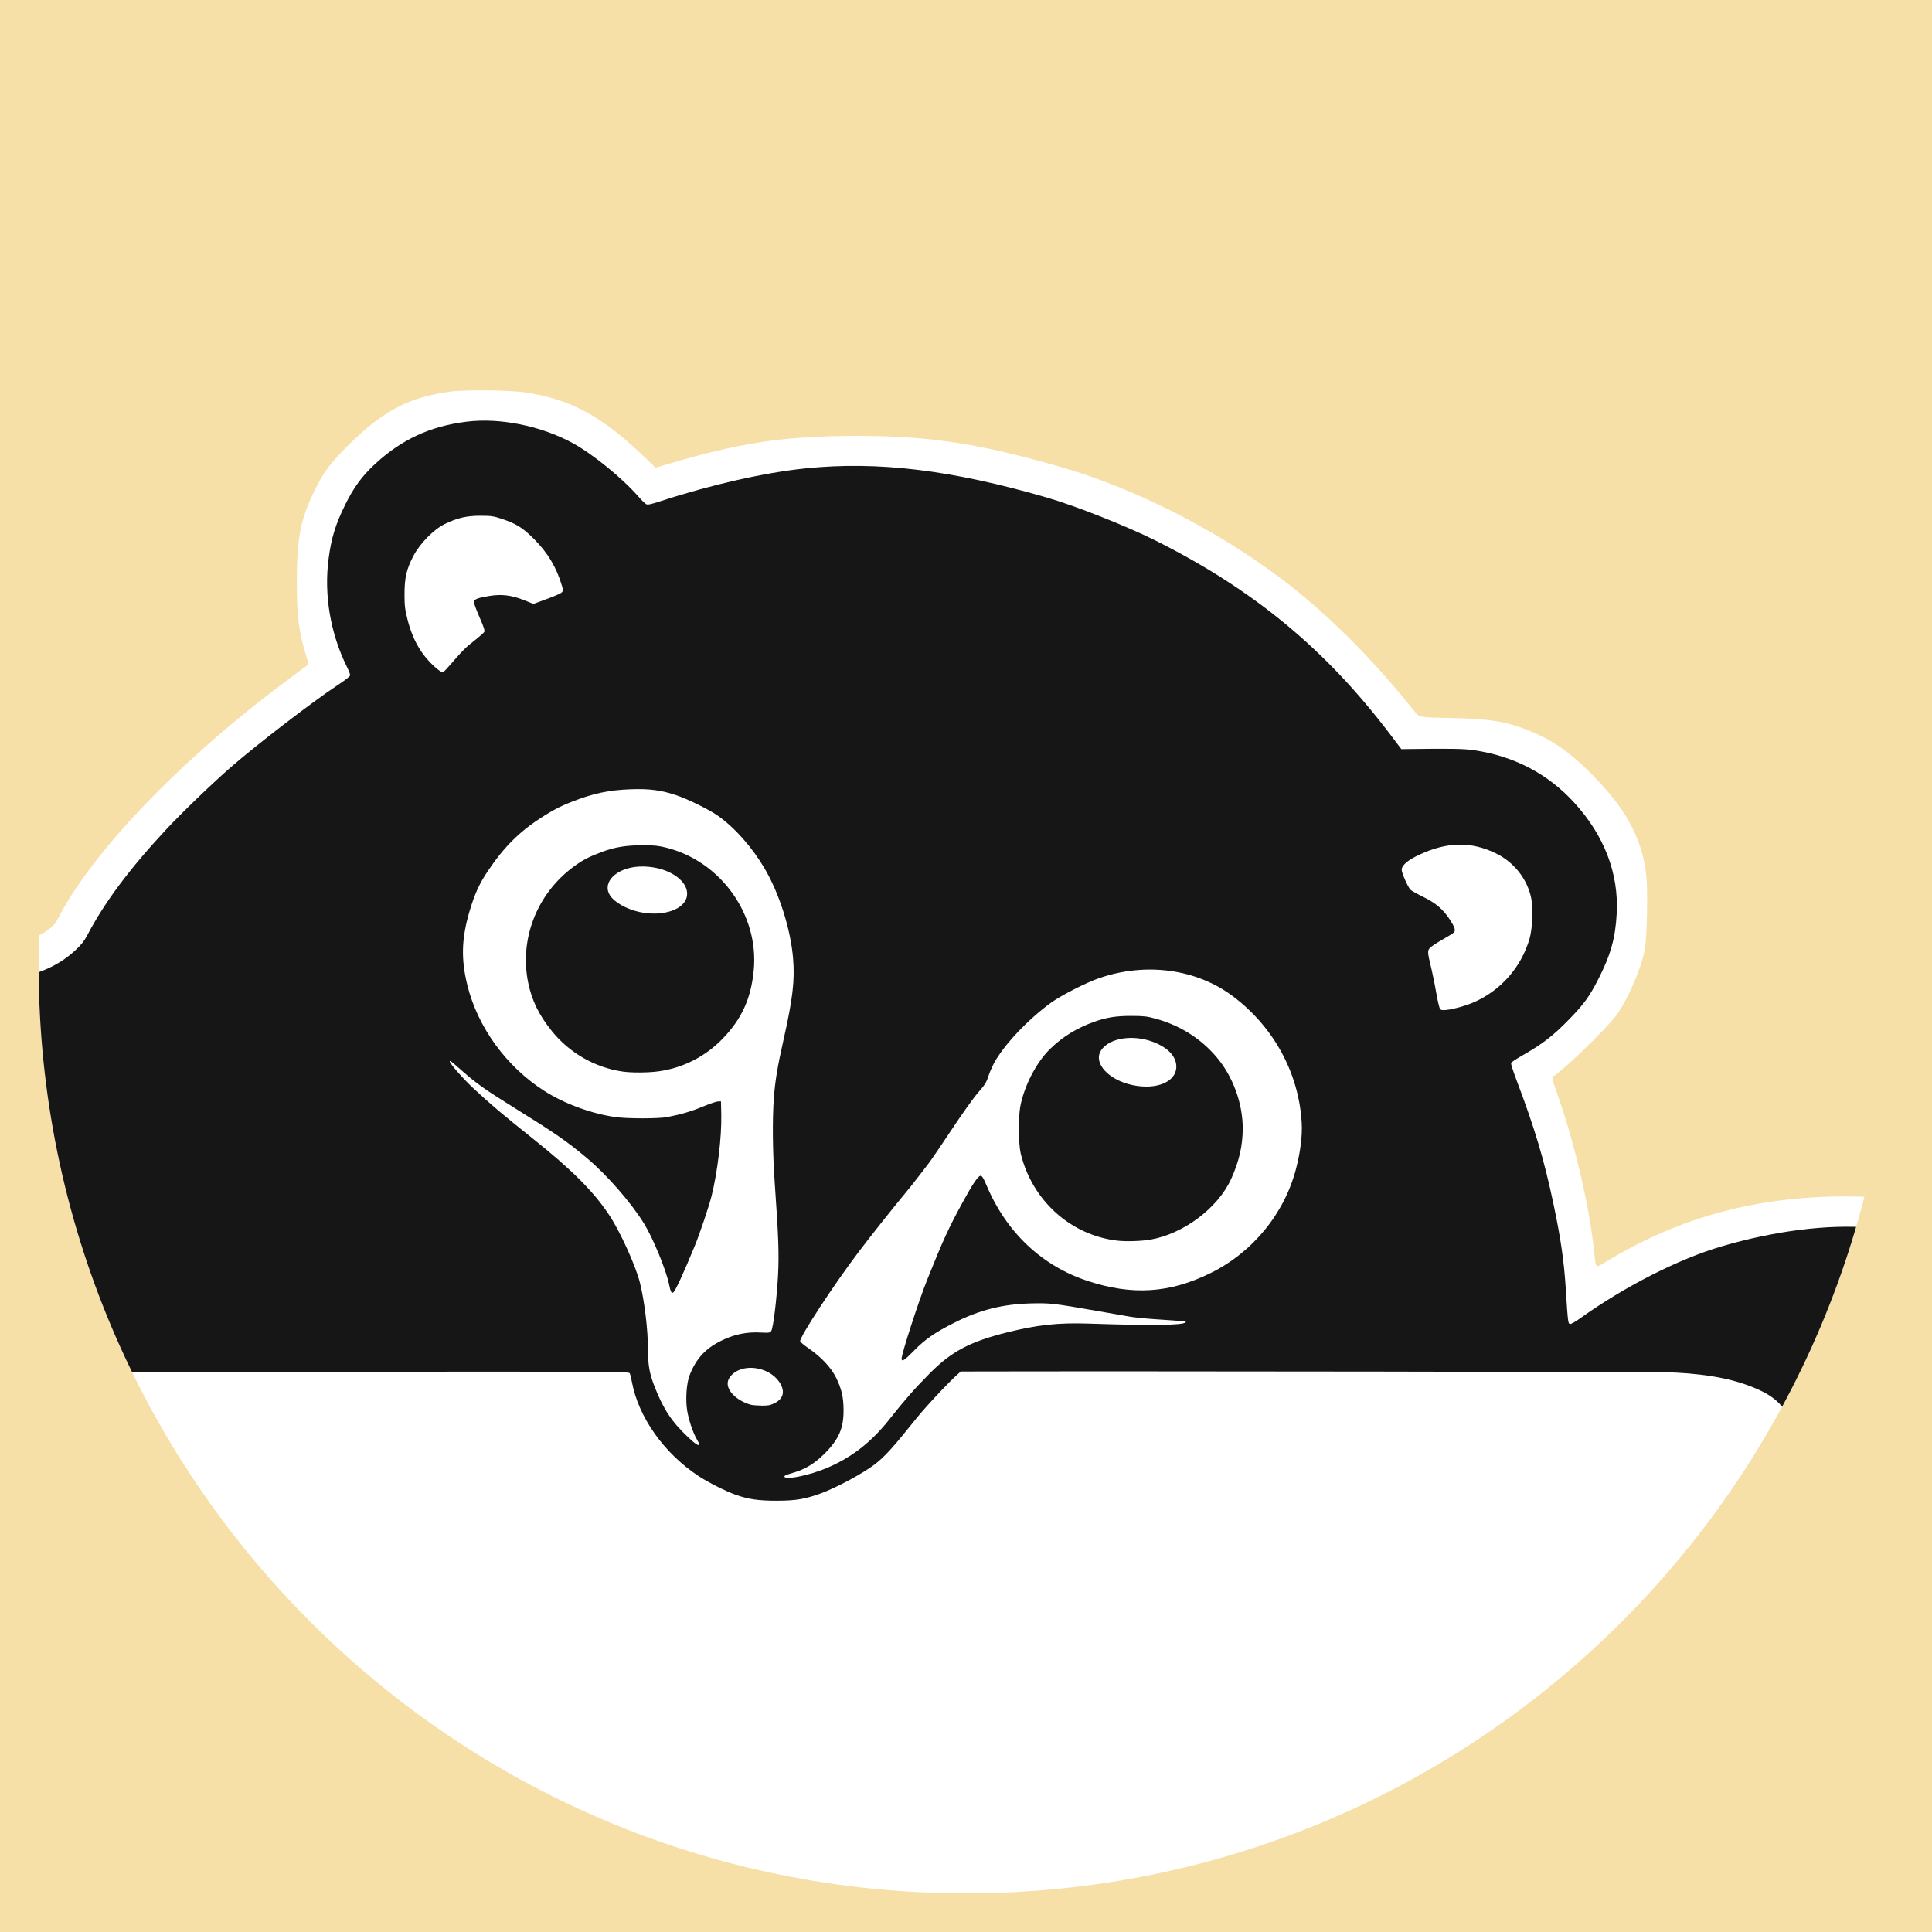
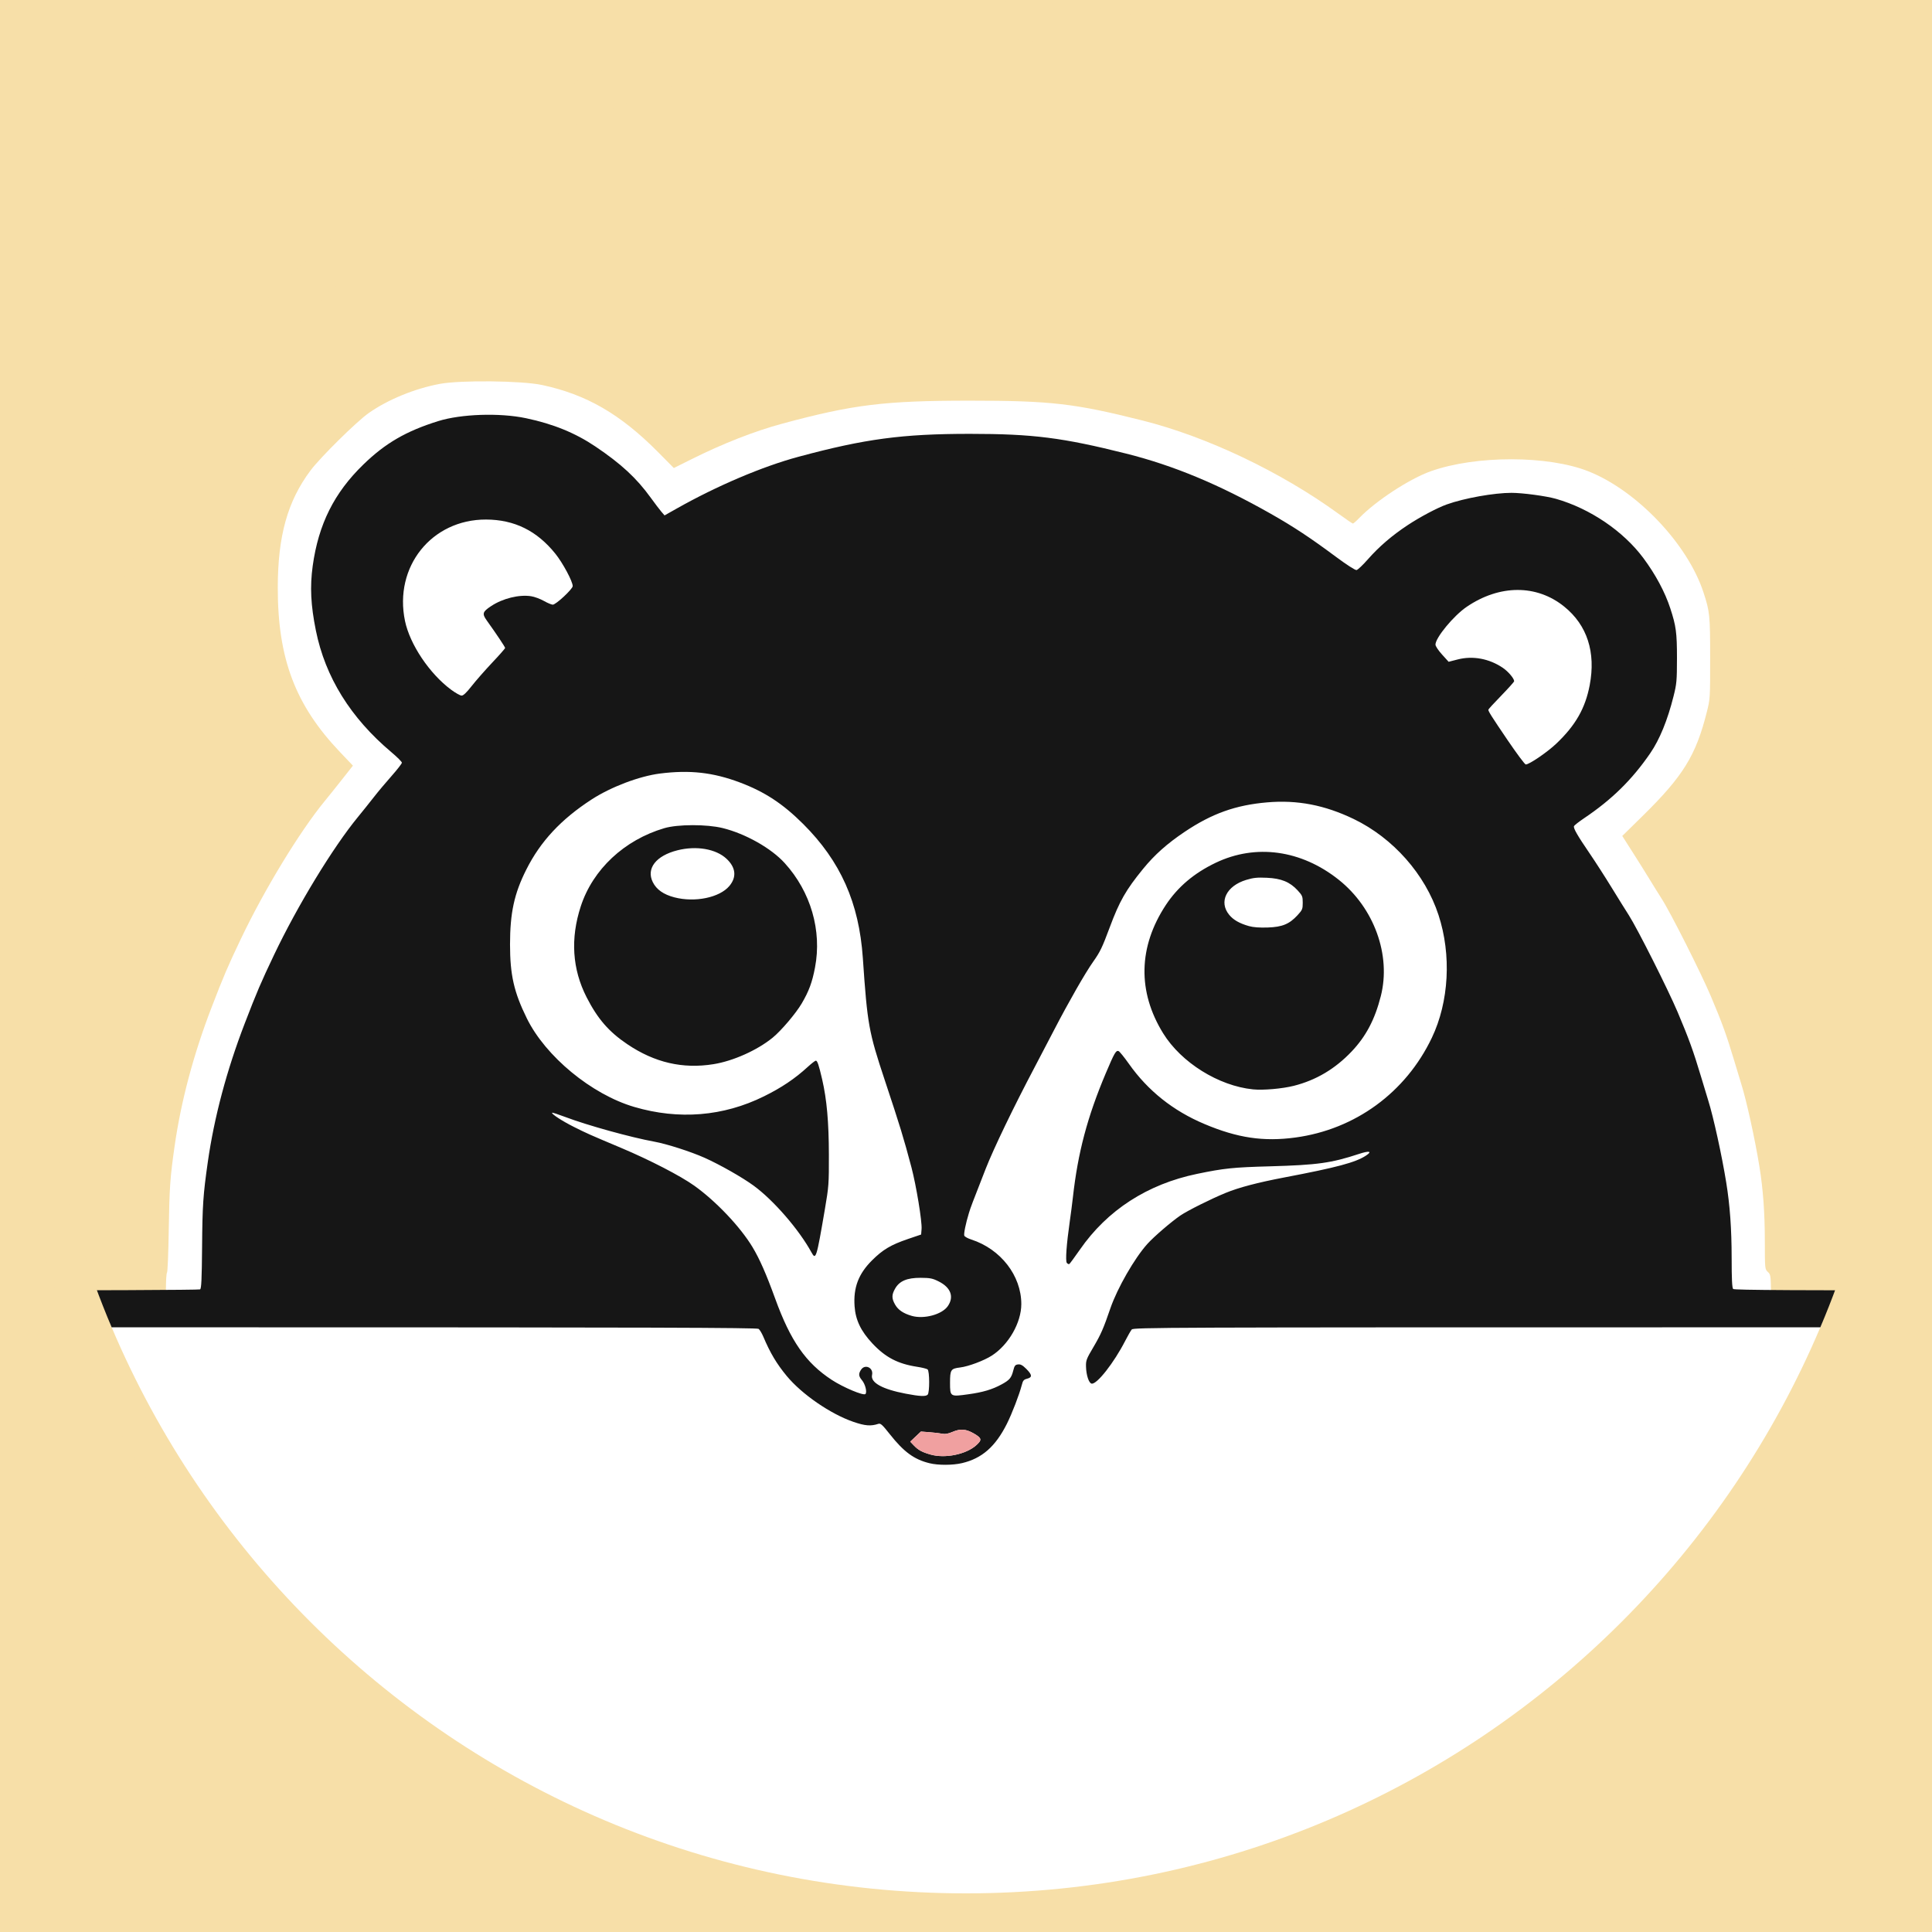
<svg xmlns="http://www.w3.org/2000/svg" viewBox="0 0 1080 1080" width="1080" height="1080">
  <rect x="0" y="0" width="1080" height="1080" fill="#F7DFA8" />
-   <g transform="translate(0.000 0.000) scale(1.6875) translate(-250 115)">
+   <g transform="translate(0.000 0.000) scale(2.06107) translate(-225 82.67)">
    <defs>
-       <clipPath id="b12">
-         <circle cx="570" cy="205" r="307.2" />
+       <clipPath id="b13">
+         <circle cx="487" cy="179.33" r="251.52" />
      </clipPath>
    </defs>
-     <path d="M250 205a320 320 0 1 0 640 0a320 320 0 1 0 -640 0ZM262.8 205a307.2 307.2 0 1 1 614.4 0a307.2 307.2 0 1 1 -614.4 0Z" fill="#F7DFA8" fill-rule="evenodd" />
-     <circle cx="570" cy="205" r="307.2" fill="#F7DFA8" />
-     <g clip-path="url(#b12)">
-       <path d="M435.60 782.98C443.88 782.07 451.23 779.58 457.33 775.63C460.04 773.88 471.06 762.90 472.82 760.20C474.34 757.86 475.98 754.07 476.86 750.83C477.42 748.79 477.50 747.31 477.50 739.00C477.50 728.31 477.38 727.52 474.96 722.33C473.12 718.39 465.70 710.92 461.50 708.77C457.05 706.48 456.18 706.33 447.69 706.34C438.56 706.35 438.51 706.36 434.25 710.59C431.33 713.49 431.33 713.49 431.33 719.00C431.33 724.52 431.33 724.52 433.92 727.06C435.34 728.46 437.12 729.91 437.88 730.29C441.75 732.22 439.25 736.92 433.60 738.34C431.73 738.81 429.36 738.15 425.83 736.18C423.34 734.78 422.06 733.27 420.48 729.86C418.36 725.27 418.08 723.56 418.92 720.40C421.08 712.32 424.49 708.49 432.61 704.99C441.51 701.15 450.14 700.92 461.50 704.21C471.82 707.19 477.90 709.66 498.17 719.08C500.55 720.18 505.88 722.66 510.00 724.57C556.87 746.34 602.83 758.29 657.17 762.84C681.01 764.84 723.80 764.84 751.16 762.84C786.38 760.27 833.16 752.20 866.17 743.00C889.72 736.43 911.96 729.05 927.17 722.76C929.18 721.92 932.41 720.61 934.33 719.84C954.09 711.96 979.63 698.58 1000.33 685.26C1037.07 661.64 1070.36 628.32 1086.68 598.83C1096.27 581.52 1102.31 563.79 1104.96 545.17C1107.13 529.89 1106.83 504.46 1104.31 489.83C1101.18 471.65 1093.29 451.59 1082.88 435.33C1070.17 415.48 1049.68 394.99 1028.50 380.96C1012.74 370.52 984.16 356.87 964.08 350.19C962.02 349.51 960.33 348.84 960.33 348.72C960.32 347.23 959.11 341.11 958.32 338.57C955.37 329.07 950.39 321.64 940.04 311.31C930.90 302.19 925.12 297.88 915.46 293.00C898.91 284.64 883.64 281.34 861.33 281.34C831.92 281.33 806.74 288.12 782.60 302.59C778.15 305.25 778.75 305.74 777.99 298.83C776.34 283.84 771.56 263.50 765.93 247.53C764.28 242.84 764.02 241.85 764.43 241.62C767.57 239.86 782.00 225.94 785.29 221.50C789.21 216.21 793.66 205.98 794.86 199.50C795.61 195.48 795.91 180.09 795.34 174.94C794.10 163.67 789.35 154.26 779.73 144.03C771.11 134.85 764.88 130.32 756.15 126.88C748.66 123.92 743.21 123.08 730.00 122.84C720.17 122.66 720.17 122.66 718.52 120.58C704.51 102.95 688.72 87.31 673.50 76.00C652.02 60.02 625.78 46.78 601.83 39.83C573.21 31.53 556.15 29.08 529.50 29.43C508.30 29.71 494.52 31.88 472.17 38.46L467.17 39.93L464.17 37.03C449.58 22.92 439.20 17.24 423.95 14.99C418.86 14.24 404.67 14.06 399.66 14.68C386.16 16.35 377.39 20.79 366.40 31.49C359.73 37.98 357.36 41.08 354.36 47.17C349.57 56.87 348.33 63.13 348.33 77.53C348.33 89.07 348.92 93.93 351.27 101.76L352.25 105.02L344.37 110.90C309.34 137.09 280.13 167.62 268.98 189.71C266.99 193.64 259.43 197.34 249.33 199.32C242.85 200.59 236.77 202.44 226.71 206.20C214.93 210.61 201.72 218.04 190.67 226.46C185.75 230.21 183.96 231.65 179.77 235.23C173.76 240.37 173.69 240.41 167.04 242.53C140.25 251.06 112.82 268.53 85.67 294.37C61.30 317.56 44.05 340.33 31.80 365.50C18.90 392.00 14.59 411.29 14.54 442.67C14.52 457.07 14.64 459.30 16.03 470.00C21.50 512.21 47.02 558.74 87.05 599.50C108.29 621.11 127.38 636.53 148.42 649.04C149.88 649.91 149.90 649.96 150.13 652.12C150.81 658.81 155.36 668.30 161.58 676.01C164.33 679.42 174.46 689.27 177.65 691.64C180.85 694.01 185.81 696.57 190.00 698.02C192.79 698.99 193.68 699.14 197.50 699.26C201.83 699.41 201.83 699.41 204.17 701.19C209.21 705.03 212.88 706.00 222.37 706.00C232.82 706.00 233.72 705.70 239.08 700.39C242.67 696.84 242.67 696.84 242.67 692.10L242.67 687.36L250.96 687.26L259.25 687.17L271.04 695.27C277.52 699.73 283.28 703.59 283.83 703.84C284.38 704.09 293.91 706.10 305.00 708.31C329.93 713.28 326.90 713.14 350.58 710.45C359.79 709.40 367.39 708.61 367.47 708.69C367.55 708.78 367.39 710.34 367.12 712.17C366.34 717.32 366.66 733.30 367.64 737.75C370.05 748.79 374.21 756.26 383.15 765.58C393.28 776.16 402.37 781.20 414.22 782.82C418.25 783.37 431.18 783.46 435.60 782.98Z" fill="#FFFFFF" />
-       <path d="M430.60 772.98C438.89 772.06 446.26 769.57 452.33 765.63C455.00 763.89 461.06 757.86 462.81 755.20C464.26 753.00 465.89 749.27 466.86 746.00C467.35 744.32 467.49 742.79 467.49 739.17C467.48 733.82 467.06 731.83 464.98 727.38C462.03 721.08 454.60 716.33 447.67 716.33C445.55 716.33 444.81 716.49 443.31 717.25C440.78 718.53 440.77 719.22 443.24 720.49C445.61 721.71 448.29 724.32 449.28 726.37C450.55 729.01 451.10 732.47 450.66 734.99C449.60 741.13 444.59 746.61 438.40 748.42C435.00 749.41 429.27 749.40 426.00 748.39C417.34 745.71 411.10 739.02 408.61 729.73C407.64 726.12 407.64 720.54 408.62 716.55C410.07 710.61 412.25 706.82 416.98 702.00C422.46 696.43 430.51 692.97 440.99 691.68C448.37 690.77 458.58 691.84 467.33 694.44C477.40 697.43 483.17 699.78 503.17 709.08C505.55 710.18 510.88 712.66 515.00 714.57C561.87 736.34 607.83 748.29 662.17 752.84C689.32 755.11 730.43 754.67 758.16 751.81C789.44 748.58 817.89 743.68 848.67 736.21C871.99 730.55 903.39 720.53 922.17 712.76C924.18 711.92 927.41 710.61 929.33 709.84C944.69 703.72 967.38 692.30 984.00 682.34C1022.96 658.99 1052.97 631.44 1072.42 601.17C1079.03 590.87 1086.79 573.86 1090.13 562.33C1094.81 546.17 1096.56 532.94 1096.24 516.16C1095.88 496.68 1092.13 479.89 1083.92 461.00C1076.19 443.22 1063.94 425.71 1049.30 411.54C1039.78 402.31 1027.47 392.99 1015.50 385.92C1000.18 376.89 976.97 366.35 958.00 359.84C954.04 358.48 951.27 357.34 950.92 356.93C950.56 356.53 950.33 355.71 950.33 354.88C950.33 352.40 949.35 346.90 948.32 343.57C945.65 334.98 940.26 326.52 932.53 318.81C925.97 312.27 919.18 307.40 910.46 303.00C897.74 296.57 884.65 292.95 869.50 291.68C855.54 290.50 837.89 292.72 820.33 297.87C806.10 302.04 788.20 311.15 773.41 321.74C771.90 322.83 770.40 323.66 770.08 323.60C769.44 323.48 769.37 322.94 768.68 311.85C768.11 302.80 766.99 295.09 764.62 283.87C761.50 269.08 758.42 258.79 752.21 242.37C751.21 239.73 750.47 237.37 750.56 237.12C750.66 236.88 752.11 235.90 753.78 234.94C761.14 230.75 764.45 228.19 770.17 222.28C774.76 217.54 776.60 214.98 779.51 209.26C783.59 201.25 785.14 195.68 785.56 187.50C786.23 174.32 781.46 161.86 771.59 151.00C762.84 141.36 751.56 135.45 738.22 133.51C734.86 133.02 730.63 132.94 716.69 133.13L714.22 133.17L710.56 128.33C689.05 99.97 665.30 80.35 632.73 64.03C623.22 59.27 606.34 52.59 596.83 49.83C565.20 40.66 540.79 37.70 516.83 40.16C503.25 41.55 485.62 45.54 468.76 51.04C465.61 52.07 464.54 52.29 464.05 52.02C463.69 51.83 462.52 50.68 461.45 49.45C456.05 43.29 446.26 35.34 439.67 31.76C429.21 26.07 415.62 23.33 404.66 24.68C392.46 26.19 382.99 30.58 374.11 38.83C369.94 42.69 367.12 46.55 364.36 52.17C361.13 58.71 359.75 63.22 358.85 70.10C357.29 82.03 359.44 94.78 364.87 105.79C365.49 107.04 366.00 108.33 366.00 108.65C366.00 109.02 364.49 110.23 361.76 112.02C353.64 117.37 335.14 131.58 326.50 139.11C320.25 144.56 310.07 154.36 304.94 159.89C292.76 172.99 284.60 183.95 278.84 194.94C277.90 196.73 276.88 198.01 274.97 199.78C270.42 204.01 264.81 206.87 257.90 208.48C247.24 210.97 245.15 211.51 241.67 212.66C223.53 218.65 209.55 225.87 195.67 236.46C190.75 240.21 188.96 241.65 184.77 245.23C182.35 247.30 179.82 249.37 179.15 249.83C178.47 250.28 175.27 251.50 172.04 252.53C155.16 257.90 140.45 265.51 122.18 278.29C103.15 291.62 85.60 307.93 70.14 326.67C63.78 334.37 61.49 337.47 55.85 345.99C42.84 365.63 33.38 386.57 28.66 406.14C23.51 427.45 23.20 454.38 27.85 475.87C31.70 493.69 38.20 510.76 48.66 530.50C58.80 549.64 75.68 572.34 93.71 591.07C112.58 610.67 133.50 627.35 155.08 640.00C157.04 641.15 158.88 642.35 159.17 642.67C159.49 643.03 159.82 644.42 160.04 646.33C160.22 648.03 160.75 650.71 161.21 652.29C162.83 657.95 167.67 666.46 172.41 672.00C174.95 674.98 180.18 679.85 183.19 682.04C186.02 684.11 191.07 686.66 195.00 688.02C197.79 688.99 198.68 689.14 202.50 689.26L206.83 689.41L209.17 691.19C216.55 696.81 226.65 697.58 231.58 692.90C233.29 691.28 233.07 690.58 230.25 688.79C227.36 686.96 226.38 686.09 224.51 683.67C222.35 680.86 222.11 680.19 221.91 676.33C221.70 672.48 221.21 670.74 219.68 668.52C218.74 667.15 218.37 666.00 218.89 666.00C219.01 666.00 220.47 666.88 222.14 667.96C228.19 671.87 232.89 673.67 237.07 673.67C238.71 673.67 239.43 673.88 241.54 675.00C245.32 677.00 247.13 677.43 251.29 677.28C254.43 677.17 255.09 677.03 257.08 676.10C259.55 674.93 262.51 672.25 262.86 670.86C263.16 669.64 262.70 669.22 258.92 667.27C254.76 665.14 251.77 662.50 251.50 660.72C250.70 655.61 248.70 651.27 245.51 647.73C244.31 646.39 243.39 645.17 243.48 645.03C243.57 644.88 245.07 644.83 246.82 644.92C250.15 645.10 253.44 644.64 255.13 643.77C257.62 642.48 260.61 643.89 264.61 648.25C266.23 650.01 267.39 651.00 267.84 651.00C268.81 651.00 270.54 649.11 271.15 647.37C271.96 645.09 271.83 641.11 270.86 638.55C269.77 635.64 268.63 633.91 265.98 631.17C264.03 629.14 263.67 628.56 263.21 626.76C262.39 623.50 260.80 620.74 258.27 618.13C254.01 613.73 248.11 610.12 241.22 607.69C239.06 606.93 237.83 606.32 237.83 606.02C237.83 605.71 238.61 605.35 240.06 604.98C242.20 604.44 244.73 603.33 248.06 601.49L249.61 600.62L252.72 601.19C256.92 601.96 257.95 602.36 260.83 604.35C263.57 606.25 264.32 606.30 265.17 604.66C266.23 602.60 265.48 598.53 263.23 594.17C261.76 591.31 258.22 587.42 255.30 585.45C254.22 584.72 253.40 583.76 252.49 582.13C251.02 579.50 247.27 575.59 243.95 573.23C239.91 570.36 234.15 567.88 228.33 566.50C223.83 565.44 214.81 565.55 210.12 566.72C208.98 567.00 208.51 566.96 207.50 566.48C204.81 565.20 190.91 555.65 185.00 551.01C176.03 543.98 162.83 531.46 155.81 523.33C136.69 501.18 121.98 472.58 116.72 447.33C115.26 440.29 114.90 436.28 115.10 429.03C115.32 420.99 115.84 418.07 118.29 411.08C120.21 405.64 121.53 402.94 125.07 397.25C129.56 390.02 135.53 383.30 143.33 376.69C149.60 371.39 153.47 368.74 162.78 363.36C181.85 352.36 206.12 344.84 233.83 341.34C249.17 339.41 240.56 339.54 354.07 339.43C453.54 339.32 458.32 339.35 458.60 339.91C458.77 340.23 459.08 341.47 459.30 342.67C461.46 354.40 469.90 366.36 481.37 373.94C484.45 375.98 490.31 378.94 493.56 380.11C497.86 381.65 501.28 382.15 507.50 382.13C513.67 382.11 516.77 381.58 522.04 379.65C527.14 377.78 535.93 373.04 539.77 370.09C543.06 367.57 546.03 364.29 553.40 355.05C557.33 350.12 567.66 339.33 568.45 339.33C625.69 339.18 800.19 339.43 804.80 339.67C817.05 340.31 825.72 342.14 833.18 345.64C838.89 348.33 842.32 352.25 843.35 357.26C844.31 361.94 845.17 363.71 848.01 366.84L849.67 368.67L849.67 371.35C849.67 375.46 848.56 378.32 845.41 382.39C843.70 384.59 843.63 385.70 845.11 386.80C845.89 387.38 846.51 387.50 848.77 387.48C851.09 387.46 851.89 387.29 854.15 386.34C862.09 382.98 867.83 376.91 868.67 371.00C868.95 368.99 869.07 368.79 870.95 367.00C873.35 364.72 874.51 362.54 875.33 358.77C875.67 357.22 876.03 355.86 876.13 355.76C876.65 355.24 877.45 356.85 878.86 361.28C880.88 367.60 881.88 369.47 884.71 372.16L887.00 374.34L887.00 377.14C887.00 380.92 886.12 383.65 883.79 387.07C881.57 390.33 881.28 390.99 881.76 391.85C883.85 395.63 891.44 393.80 897.76 388.00C902.03 384.07 904.51 380.07 905.45 375.59C905.75 374.12 906.25 372.92 906.88 372.14C910.43 367.69 911.50 365.47 912.01 361.42C912.18 360.07 912.41 358.81 912.52 358.63C912.98 357.88 913.70 359.28 915.18 363.77C917.55 370.97 918.58 372.91 921.33 375.40C924.06 377.87 924.23 378.42 923.72 383.34C923.35 386.94 922.49 389.68 921.01 391.98C918.80 395.42 920.48 397.16 925.25 396.36C928.37 395.83 931.07 394.43 933.95 391.83C936.80 389.26 935.88 389.28 943.70 391.68C962.35 397.41 977.79 404.25 993.53 413.76C1002.28 419.04 1007.68 423.17 1014.71 429.94C1025.59 440.42 1032.38 450.37 1037.65 463.57C1041.98 474.39 1043.66 483.29 1043.66 495.33C1043.67 510.01 1041.15 523.84 1035.40 540.67C1032.93 547.92 1031.42 551.66 1028.18 558.67C1017.86 580.96 1005.60 598.41 987.23 616.96C960.36 644.10 924.43 667.80 880.17 687.56C876.01 689.42 858.62 696.40 851.50 699.08C843.17 702.21 827.12 707.43 816.33 710.53C781.87 720.44 749.75 726.06 712.50 728.69C699.91 729.58 676.46 729.90 662.83 729.37C622.84 727.80 586.95 720.81 552.05 707.77C544.55 704.97 541.34 703.67 531.67 699.50C527.93 697.89 519.83 694.07 511.37 689.94C502.87 685.79 490.25 680.11 485.00 678.08C477.92 675.33 465.72 671.77 459.16 670.54C454.58 669.69 445.41 668.94 442.17 669.16C436.10 669.57 431.44 670.05 428.91 670.51C418.52 672.43 408.18 676.53 400.17 681.92C389.34 689.20 381.18 700.09 378.38 711.00C375.30 722.99 376.55 734.42 382.18 745.74C391.45 764.40 410.61 775.18 430.60 772.98ZM510.04 374.38C509.44 373.98 510.09 373.63 512.83 372.84C516.72 371.73 519.92 369.77 523.17 366.51C527.90 361.77 529.49 358.10 529.44 352.00C529.41 347.75 528.79 345.11 526.96 341.36C525.31 338.01 521.98 334.46 517.84 331.64C516.37 330.64 515.13 329.59 515.07 329.30C514.82 327.98 526.25 310.52 534.47 299.67C538.31 294.59 545.82 285.14 549.82 280.33C551.12 278.77 553.08 276.32 554.17 274.87C555.27 273.42 556.82 271.39 557.63 270.37C558.43 269.34 561.87 264.30 565.27 259.17C568.73 253.94 572.58 248.54 574.03 246.90C576.16 244.49 576.75 243.56 577.34 241.73C577.73 240.50 578.57 238.53 579.20 237.33C582.34 231.36 590.50 222.69 598.17 217.15C601.54 214.72 609.70 210.55 614.02 209.05C629.59 203.66 646.43 205.95 658.55 215.12C672.03 225.31 680.28 240.56 681.21 257.00C681.45 261.16 680.78 266.58 679.34 272.13C675.48 287.02 664.96 299.85 651.00 306.73C637.48 313.40 625.11 314.20 610.39 309.36C595.14 304.36 583.39 293.27 576.82 277.69C575.77 275.21 575.33 274.50 574.83 274.50C574.02 274.50 572.25 277.13 568.86 283.33C564.19 291.89 562.44 295.71 557.18 308.83C554.34 315.90 548.67 333.40 548.67 335.08C548.67 336.26 549.69 335.60 552.73 332.47C556.38 328.71 559.69 326.41 566.16 323.15C574.50 318.94 582.06 317.03 591.33 316.78C597.76 316.60 598.89 316.73 613.67 319.31C617.97 320.07 622.77 320.90 624.33 321.17C625.89 321.43 629.64 321.81 632.67 322.01C642.56 322.67 643.08 322.72 642.76 323.04C641.77 324.03 631.67 324.16 610.30 323.45C600.48 323.13 593.54 323.89 583.62 326.37C571.27 329.46 565.24 332.65 557.98 339.96C553.30 344.66 549.33 349.17 544.76 355.00C538.71 362.71 532.02 367.91 523.69 371.38C518.48 373.55 511.20 375.15 510.04 374.38ZM478.10 361.25C472.56 356.05 469.79 351.89 466.86 344.40C465.17 340.07 464.67 337.33 464.66 332.39C464.65 325.50 463.52 316.06 461.96 309.83C460.56 304.24 455.41 292.91 451.80 287.49C446.56 279.62 439.48 272.53 426.50 262.17C416.11 253.87 412.96 251.21 406.88 245.57C403.44 242.38 399.00 237.32 399.00 236.59C399.00 236.18 399.29 236.41 403.16 239.80C407.98 244.02 410.70 245.95 419.52 251.44C434.14 260.53 437.70 262.99 444.50 268.70C451.05 274.20 459.06 283.38 463.31 290.26C466.31 295.10 470.64 305.63 471.65 310.54C472.14 312.90 472.44 313.51 472.97 313.18C473.68 312.75 476.27 307.16 480.17 297.67C481.76 293.80 484.86 284.60 485.69 281.29C487.70 273.26 489.09 261.62 488.93 254.17L488.83 249.83L487.83 249.87C487.28 249.89 485.03 250.66 482.83 251.57C478.99 253.17 475.64 254.15 471.00 255.05C468.19 255.60 457.73 255.60 453.89 255.05C445.94 253.92 437.08 250.67 430.42 246.45C417.81 238.43 408.25 225.33 404.81 211.33C402.70 202.76 402.88 196.05 405.45 187.17C407.13 181.38 408.77 177.75 411.60 173.55C417.21 165.20 422.49 160.05 430.57 155.04C433.96 152.94 435.86 151.99 439.58 150.53C446.56 147.80 451.77 146.71 459.00 146.45C465.00 146.23 468.96 146.74 473.82 148.36C477.85 149.70 484.94 153.19 487.89 155.28C493.46 159.24 499.13 165.64 503.27 172.67C508.12 180.87 511.90 192.78 512.71 202.38C513.33 209.73 512.62 215.84 509.54 229.50C507.57 238.21 506.76 243.13 506.34 248.83C505.82 256.02 505.94 266.89 506.66 277.17C507.90 294.75 508.10 300.42 507.73 307.53C507.32 315.19 506.15 324.85 505.50 325.87C505.08 326.52 504.83 326.56 501.75 326.41C497.68 326.21 493.93 326.90 490.23 328.53C484.13 331.20 480.69 334.73 478.43 340.60C477.41 343.27 477.04 348.47 477.62 352.20C478.09 355.18 479.45 359.33 480.70 361.54C481.23 362.48 481.67 363.34 481.67 363.46C481.67 364.18 480.33 363.35 478.10 361.25ZM498.83 350.36C496.80 349.86 494.46 348.60 493.09 347.25C490.53 344.75 490.38 342.27 492.66 340.21C497.05 336.25 505.86 338.17 508.68 343.69C510.02 346.33 509.30 348.46 506.61 349.80C505.17 350.52 504.44 350.66 502.35 350.63C500.97 350.61 499.38 350.49 498.83 350.36ZM631.10 295.64C642.06 293.72 653.40 285.22 657.80 275.61C660.43 269.87 661.67 264.51 661.67 258.83C661.67 250.46 658.42 241.57 653.04 235.22C647.75 228.97 640.91 224.66 632.69 222.41C630.00 221.67 628.80 221.54 625.00 221.53C619.84 221.51 616.69 222.00 612.67 223.41C606.75 225.49 601.93 228.46 597.73 232.59C593.23 237.02 589.20 244.89 587.96 251.67C587.31 255.21 587.40 264.16 588.12 267.11C591.90 282.70 604.72 294.24 620.20 295.99C623.12 296.32 628.13 296.15 631.10 295.64ZM625.17 244.45C617.29 242.80 612.14 237.23 614.66 233.09C617.46 228.50 626.40 227.41 633.54 230.80C637.49 232.67 639.67 235.36 639.67 238.34C639.67 243.37 633.12 246.13 625.17 244.45ZM468.33 239.87C476.37 238.72 483.74 234.94 489.42 229.04C495.74 222.49 498.80 215.74 499.69 206.37C501.44 188.07 488.85 170.39 470.81 165.82C468.16 165.15 466.77 165.00 463.00 165.00C457.44 165.00 453.67 165.61 449.38 167.22C444.96 168.87 442.92 169.94 439.82 172.25C427.83 181.18 422.02 196.12 424.96 210.49C426.18 216.44 428.53 221.25 432.81 226.56C438.64 233.79 447.10 238.64 456.18 239.96C459.25 240.41 464.84 240.37 468.33 239.87ZM727.04 219.22C726.80 218.93 726.25 216.62 725.82 214.09C725.39 211.57 724.66 207.96 724.21 206.08C722.80 200.29 722.78 199.84 723.87 198.83C724.39 198.35 726.26 197.14 728.02 196.15C729.79 195.16 731.43 194.12 731.66 193.85C732.24 193.15 731.91 192.15 730.31 189.68C728.09 186.24 725.68 184.18 721.45 182.10C719.40 181.10 717.50 180.03 717.22 179.72C716.31 178.71 714.33 174.20 714.33 173.13C714.33 171.65 716.34 169.93 720.15 168.15C729.37 163.84 737.31 163.69 745.50 167.67C751.49 170.57 755.87 176.09 757.21 182.41C757.93 185.76 757.66 192.58 756.69 195.94C753.95 205.40 747.14 213.15 738.11 217.06C735.51 218.18 731.71 219.25 729.32 219.53C727.86 219.70 727.39 219.63 727.04 219.22ZM461.86 187.12C457.54 186.19 453.47 183.88 452.02 181.53C449.36 177.23 454.24 172.45 461.69 172.07C470.43 171.62 478.28 176.40 477.57 181.72C476.96 186.28 469.65 188.79 461.86 187.12ZM394.26 106.12C389.64 102.05 386.72 97.04 384.99 90.19C384.14 86.81 384.00 85.64 384.00 81.85C384.00 76.41 384.66 73.54 386.91 69.22C389.08 65.04 393.66 60.38 397.33 58.59C401.52 56.55 404.56 55.84 409.17 55.85C412.67 55.85 413.52 55.97 416.00 56.80C421.11 58.51 423.15 59.78 427.00 63.66C431.51 68.20 434.34 72.96 436.16 79.07C436.60 80.55 436.59 80.74 436.07 81.26C435.75 81.58 433.52 82.56 431.10 83.44L426.70 85.05L423.69 83.84C419.43 82.14 416.09 81.74 411.94 82.44C408.02 83.10 407.00 83.53 407.00 84.51C407.00 84.91 407.84 87.16 408.87 89.52C410.25 92.65 410.66 93.94 410.42 94.32C410.25 94.60 409.29 95.48 408.30 96.28C407.31 97.07 405.87 98.24 405.10 98.87C404.33 99.50 402.62 101.24 401.30 102.75C397.18 107.48 397.00 107.67 396.50 107.67C396.24 107.67 395.23 106.97 394.26 106.12Z" fill="#161616" fill-rule="evenodd" />
+     <path d="M225 179.33a262 262 0 1 0 524 0a262 262 0 1 0 -524 0ZM235.48 179.33a251.52 251.52 0 1 1 503.04 0a251.52 251.52 0 1 1 -503.04 0Z" fill="#F7DFA8" fill-rule="evenodd" />
+     <circle cx="487" cy="179.33" r="251.52" fill="#F7DFA8" />
+     <g clip-path="url(#b13)">
+       <rect x="225" y="276" width="524" height="165.33" fill="#FFFFFF" />
+       <path d="M490.30 323.15C493.51 322.40 496.05 320.86 499.51 317.59C504.71 312.67 506.98 309.10 509.73 301.54C511.60 296.42 511.36 296.54 514.15 299.31C516.52 301.67 516.52 301.67 521.34 301.67C526.16 301.67 526.16 301.67 530.35 297.42C533.49 294.23 535.07 292.31 536.66 289.73L538.79 286.30L619.77 286.35L700.74 286.41L703.04 284.13C705.33 281.85 705.33 281.85 705.33 272.48C705.33 263.12 705.33 263.12 704.50 262.33C703.67 261.55 703.67 261.55 703.66 253.86C703.65 246.25 703.19 239.84 702.18 233.65C701.00 226.35 698.71 215.92 697.32 211.50C697.15 210.95 696.26 208.00 695.34 204.95C693.28 198.08 692.07 194.73 689.01 187.50C686.34 181.20 678.07 164.79 675.73 161.17C674.91 159.88 673.41 157.48 672.41 155.83C671.41 154.18 669.33 150.86 667.79 148.45L664.99 144.06L670.70 138.45C681.50 127.82 684.98 122.18 687.91 110.50C688.83 106.86 688.83 106.74 688.83 95.83C688.83 84.22 688.73 83.21 687.02 78.00C682.73 64.88 668.96 50.39 655.83 45.17C644.89 40.82 625.28 40.80 613.09 45.13C607.32 47.18 598.25 53.10 593.68 57.80C592.86 58.65 592.08 59.33 591.94 59.33C591.80 59.33 590.03 58.13 588.00 56.65C572.38 45.30 552.32 35.76 534.83 31.37C516.42 26.74 509.93 26.00 488.04 26.00C464.94 26.00 456.42 27.04 437.26 32.21C429.72 34.24 421.15 37.59 412.63 41.84L407.76 44.27L403.47 39.94C393.24 29.63 384.07 24.33 372.02 21.75C366.58 20.58 349.94 20.40 344.33 21.44C337.52 22.70 330.24 25.68 325.00 29.36C321.71 31.67 311.84 41.41 309.17 45.00C302.98 53.31 300.36 62.68 300.34 76.67C300.32 95.96 305.08 108.55 317.21 121.30L320.72 124.99L317.94 128.52C316.42 130.46 314.22 133.20 313.07 134.60C306.29 142.85 296.68 158.64 290.32 172.00C286.77 179.44 285.65 182.07 282.35 190.65C277.48 203.31 274.10 216.00 272.36 228.17C271.14 236.70 270.95 239.42 270.77 250.83C270.68 257.07 270.46 262.31 270.30 262.48C270.13 262.66 270.00 264.76 270.00 267.16C270.00 271.52 270.00 271.52 272.42 273.93L274.85 276.33L348.09 276.33L421.33 276.33L421.33 279.13C421.33 281.31 421.45 282.02 421.88 282.37C422.18 282.62 422.71 283.50 423.07 284.33C425.76 290.62 428.71 294.73 434.54 300.35C442.48 308.00 451.40 313.00 457.08 313.00C459.11 313.00 459.11 313.00 463.14 316.94C467.37 321.08 469.35 322.36 472.78 323.19C475.37 323.82 487.59 323.79 490.30 323.15Z" fill="#FFFFFF" />
+       <path d="M485.92 314.16C491.32 312.89 494.97 309.70 498.08 303.51C499.47 300.74 501.46 295.57 502.12 293.02C502.44 291.75 502.66 291.50 503.58 291.26C505.02 290.89 504.96 290.22 503.35 288.60C502.34 287.60 501.82 287.31 501.12 287.39C500.33 287.48 500.15 287.73 499.80 289.11C499.30 291.05 498.81 291.63 496.67 292.80C494.12 294.19 491.61 294.94 487.62 295.49C482.69 296.18 482.67 296.17 482.67 292.35C482.67 288.84 482.88 288.52 485.39 288.22C487.65 287.95 491.86 286.37 494.00 285.00C498.56 282.07 502.00 276.07 502.00 271.02C502.00 263.31 496.42 256.11 488.45 253.52C487.50 253.22 486.64 252.74 486.54 252.47C486.35 251.98 486.93 249.14 487.80 246.30C488.30 244.67 488.59 243.92 492.34 234.33C494.48 228.87 499.90 217.61 505.59 206.83C506.66 204.82 509.08 200.17 510.99 196.50C514.88 189.00 519.37 181.16 521.49 178.17C523.38 175.50 523.95 174.31 525.97 168.88C528.63 161.73 530.37 158.69 535.05 152.96C538.16 149.15 541.56 146.13 546.29 142.95C553.70 137.98 560.11 135.69 568.66 134.95C576.85 134.24 584.27 135.67 592.17 139.47C602.84 144.62 611.54 154.45 615.15 165.48C618.70 176.31 618.01 189.04 613.34 198.81C606.26 213.65 592.57 223.65 576.33 225.85C567.69 227.02 560.63 225.97 551.66 222.18C543.17 218.60 536.35 213.17 531.19 205.87C529.92 204.07 528.66 202.52 528.39 202.41C527.68 202.14 527.26 202.87 524.89 208.47C519.92 220.25 517.35 229.93 516.00 242.00C515.80 243.74 515.43 246.67 515.16 248.50C514.25 254.84 513.93 259.35 514.35 259.86C514.57 260.12 514.87 260.25 515.03 260.15C515.18 260.05 516.47 258.30 517.89 256.26C525.31 245.55 536.20 238.50 549.67 235.71C556.99 234.19 559.50 233.93 569.50 233.66C582.31 233.30 586.06 232.78 593.58 230.30C596.40 229.37 597.27 229.57 595.50 230.74C592.68 232.61 587.62 233.96 573.33 236.68C566.09 238.06 561.00 239.40 557.42 240.87C553.42 242.51 547.10 245.67 545.13 247.01C542.67 248.69 537.95 252.75 536.18 254.72C532.69 258.60 528.03 266.73 526.16 272.17C524.28 277.66 523.58 279.26 521.57 282.67C519.66 285.89 519.50 286.31 519.55 288.00C519.61 290.30 520.32 292.46 521.07 292.60C522.48 292.87 527.14 286.94 530.19 280.98C530.89 279.62 531.68 278.24 531.95 277.92C532.41 277.36 540.23 277.33 686.91 277.33C792.26 277.33 841.58 277.23 842.02 276.99C842.91 276.51 843.17 275.33 843.17 271.72C843.17 268.85 843.11 268.56 842.38 267.97C841.61 267.35 839.97 267.33 768.53 267.33C712.15 267.33 695.38 267.24 695.07 266.93C694.78 266.64 694.66 264.30 694.66 258.52C694.65 250.58 694.20 244.26 693.18 237.98C692.00 230.68 689.71 220.25 688.32 215.83C688.15 215.28 687.26 212.34 686.34 209.29C684.28 202.42 683.07 199.06 680.01 191.83C677.38 185.63 669.09 169.17 666.79 165.58C665.99 164.34 663.89 160.96 662.12 158.08C660.35 155.19 657.67 151.03 656.17 148.83C652.83 143.94 651.69 141.96 651.90 141.41C651.99 141.17 653.21 140.21 654.61 139.27C662.16 134.20 667.64 128.82 672.59 121.61C675.13 117.91 677.29 112.62 678.90 106.17C679.75 102.79 679.82 101.98 679.83 95.83C679.83 88.94 679.59 87.12 678.02 82.33C676.57 77.88 674.01 73.12 670.70 68.67C665.26 61.37 656.26 55.27 647.01 52.62C644.34 51.86 637.96 51.00 634.95 51.00C630.22 51.00 622.20 52.43 617.43 54.13C614.88 55.03 610.14 57.54 606.79 59.76C602.54 62.57 599.02 65.59 595.97 69.06C594.63 70.59 593.26 71.88 592.93 71.94C592.56 72.01 590.30 70.55 587.24 68.28C580.37 63.17 575.85 60.19 569.69 56.69C555.61 48.71 543.34 43.60 530.50 40.37C513.19 36.02 505.12 35.00 488.04 35.00C469.74 35.00 459.58 36.36 441.59 41.21C431.81 43.84 419.43 49.11 408.54 55.26L405.24 57.12L404.37 56.11C403.89 55.55 402.60 53.85 401.50 52.33C397.65 47.00 393.49 43.15 386.50 38.44C381.04 34.76 375.05 32.31 367.68 30.76C360.54 29.25 350.06 29.60 343.83 31.55C335.15 34.26 329.51 37.53 323.57 43.30C315.63 50.99 311.38 59.51 309.81 70.83C309.04 76.47 309.28 81.43 310.67 88.33C313.22 100.97 320.07 112.01 331.15 121.34C332.72 122.66 334.00 123.94 334.00 124.19C334.00 124.43 332.76 126.03 331.25 127.74C329.74 129.44 327.52 132.08 326.33 133.61C325.14 135.14 323.22 137.53 322.07 138.93C315.30 147.17 305.68 162.97 299.32 176.33C295.77 183.78 294.65 186.40 291.35 194.98C286.48 207.64 283.10 220.34 281.36 232.50C280.09 241.41 279.90 244.23 279.81 255.47C279.73 264.40 279.62 266.82 279.27 267.04C279.03 267.20 249.18 267.33 212.94 267.33L147.04 267.33L146.52 268.07C146.13 268.63 146.00 269.69 146.00 272.33C146.00 274.98 146.13 276.04 146.52 276.59L147.04 277.33L288.62 277.33C401.37 277.33 430.32 277.42 430.75 277.75C431.06 277.98 431.62 278.92 432.01 279.83C433.90 284.30 435.63 287.20 438.38 290.53C442.48 295.48 450.23 300.82 456.44 302.96C459.62 304.06 461.18 304.18 463.22 303.51C463.83 303.31 464.28 303.71 466.31 306.28C470.13 311.12 472.94 313.18 477.12 314.19C479.48 314.77 483.42 314.75 485.92 314.16ZM477.41 311.84C475.10 311.19 474.04 310.61 472.86 309.37L471.88 308.34L473.32 306.97L474.77 305.60L477.13 305.78C478.43 305.88 479.99 306.06 480.59 306.19C481.37 306.35 482.17 306.20 483.40 305.67C485.50 304.77 487.03 304.90 489.19 306.16C491.31 307.40 491.39 307.88 489.74 309.34C486.97 311.80 481.33 312.95 477.41 311.84ZM470.67 295.33C464.27 294.11 461.06 292.32 461.52 290.24C461.95 288.30 459.61 287.19 458.54 288.82C457.80 289.94 457.86 290.57 458.79 291.68C459.68 292.74 460.22 294.91 459.72 295.42C459.20 295.93 453.74 293.64 450.60 291.59C443.56 286.99 439.40 281.02 435.23 269.50C432.80 262.82 431.03 258.79 429.10 255.58C425.78 250.07 419.19 243.12 413.31 238.92C409.54 236.23 401.27 231.96 393.50 228.68C384.92 225.07 384.09 224.70 380.67 222.98C377.52 221.41 374.47 219.42 374.75 219.13C374.84 219.05 376.46 219.58 378.37 220.30C384.31 222.55 396.17 225.83 402.45 226.97C405.83 227.58 412.37 229.68 416.13 231.36C420.28 233.22 426.35 236.67 429.41 238.91C434.82 242.87 441.69 250.80 445.08 256.99C446.28 259.18 446.44 258.68 448.72 245.33C449.78 239.12 449.83 238.47 449.81 230.50C449.79 221.63 449.25 215.55 447.99 210.09C447.09 206.21 446.69 205.00 446.27 205.00C446.08 205.00 445.08 205.78 444.05 206.72C440.60 209.89 436.95 212.34 432.20 214.68C421.17 220.13 409.11 221.11 397.00 217.55C385.43 214.14 372.97 203.86 367.89 193.53C364.39 186.42 363.33 181.75 363.33 173.48C363.33 164.92 364.47 159.67 367.75 153.17C371.59 145.53 377.16 139.55 385.43 134.18C390.67 130.77 398.40 127.84 404.00 127.13C412.08 126.11 418.37 126.81 425.67 129.55C432.41 132.09 437.32 135.31 442.85 140.82C452.98 150.93 457.99 162.18 459.02 177.16C460.26 195.26 460.61 197.17 464.98 210.33C469.10 222.73 470.07 225.88 472.20 233.92C473.50 238.85 475.11 248.61 474.95 250.66L474.83 252.16L471.21 253.39C466.59 254.97 464.43 256.26 461.51 259.17C457.85 262.81 456.42 266.55 456.78 271.60C457.04 275.35 458.48 278.35 461.62 281.71C465.16 285.48 468.49 287.22 473.71 288.03C475.06 288.23 476.35 288.56 476.58 288.74C477.14 289.20 477.16 295.04 476.60 295.60C476.07 296.13 474.48 296.06 470.67 295.33ZM472.31 274.23C470.03 273.58 468.58 272.61 467.76 271.15C466.82 269.49 466.82 268.51 467.76 266.85C468.94 264.76 470.99 263.89 474.69 263.90C477.29 263.92 477.92 264.04 479.59 264.88C482.91 266.54 483.83 269.09 482.03 271.63C480.43 273.87 475.61 275.16 472.31 274.23ZM575.94 211.82C581.96 210.29 587.10 207.24 591.57 202.54C595.48 198.43 597.90 193.83 599.51 187.48C602.33 176.38 597.69 163.57 588.08 155.93C577.91 147.84 565.59 146.14 554.73 151.33C548.85 154.14 544.44 157.88 541.19 162.80C533.73 174.14 533.48 186.28 540.48 197.60C545.38 205.52 555.50 211.84 564.83 212.79C567.58 213.07 572.78 212.62 575.94 211.82ZM418.50 205.96C423.84 205.11 430.40 202.17 434.56 198.77C436.87 196.89 440.86 192.18 442.43 189.51C444.41 186.13 445.28 183.78 446.05 179.73C447.96 169.74 444.90 159.20 437.83 151.42C434.18 147.39 427.20 143.45 421.01 141.92C416.69 140.86 408.84 140.87 405.17 141.95C394.32 145.15 385.79 153.12 382.52 163.14C379.67 171.87 380.20 180.17 384.09 187.79C387.10 193.68 390.13 197.17 395.17 200.56C402.55 205.53 410.17 207.30 418.50 205.96ZM563.75 168.51C561.18 167.78 559.53 166.84 558.39 165.46C555.50 161.96 557.61 157.61 562.99 155.98C564.94 155.39 565.96 155.28 568.60 155.40C572.50 155.57 574.84 156.53 576.96 158.83C578.22 160.20 578.33 160.47 578.33 162.17C578.33 163.87 578.23 164.13 576.93 165.54C574.69 167.97 572.80 168.75 568.83 168.89C566.59 168.96 564.93 168.84 563.75 168.51ZM407.91 160.71C404.96 159.94 403.04 158.59 402.05 156.58C400.22 152.89 402.91 149.42 408.73 147.95C413.87 146.65 419.18 147.56 422.04 150.24C424.58 152.61 424.85 155.21 422.81 157.64C420.16 160.78 413.48 162.16 407.91 160.71ZM633.90 118.08C629.54 111.65 628.67 110.28 628.67 109.82C628.67 109.69 630.24 107.98 632.17 106.00C634.09 104.02 635.67 102.26 635.67 102.09C635.67 101.34 634.04 99.43 632.57 98.44C628.86 95.94 624.41 95.13 620.31 96.20L617.90 96.82L616.12 94.86C615.11 93.74 614.33 92.58 614.33 92.16C614.33 90.29 619.25 84.33 622.79 81.92C631.72 75.84 641.78 75.81 649.25 81.85C655.48 86.88 657.86 94.23 656.16 103.17C654.96 109.45 652.33 114.05 647.08 119.04C644.63 121.36 639.78 124.67 638.82 124.67C638.57 124.67 636.36 121.70 633.90 118.08ZM347.33 104.38C341.47 100.02 336.16 92.09 334.84 85.73C331.79 71.04 342.06 58.20 356.83 58.24C364.51 58.27 370.61 61.27 375.62 67.50C377.65 70.02 380.33 75.02 380.33 76.29C380.33 77.09 375.79 81.33 374.92 81.33C374.59 81.33 373.51 80.88 372.52 80.32C371.53 79.76 369.97 79.18 369.05 79.04C365.81 78.53 361.35 79.63 358.21 81.71C355.86 83.26 355.71 83.78 357.03 85.63C359.63 89.26 362.00 92.81 362.00 93.07C362.00 93.22 360.41 95.03 358.46 97.09C356.52 99.15 354.02 102.00 352.91 103.42C351.53 105.18 350.67 106.00 350.20 105.99C349.81 105.99 348.52 105.26 347.33 104.38Z" fill="#161616" fill-rule="evenodd" />
+       <path d="M477.41 311.84C475.10 311.19 474.04 310.61 472.86 309.37L471.88 308.34L473.32 306.97L474.77 305.60L477.13 305.78C478.43 305.88 479.99 306.06 480.59 306.19C481.37 306.35 482.17 306.20 483.40 305.67C485.50 304.77 487.03 304.90 489.19 306.16C491.31 307.40 491.39 307.88 489.74 309.34C486.97 311.80 481.33 312.95 477.41 311.84Z" fill="#F0A0A0" />
    </g>
  </g>
</svg>
